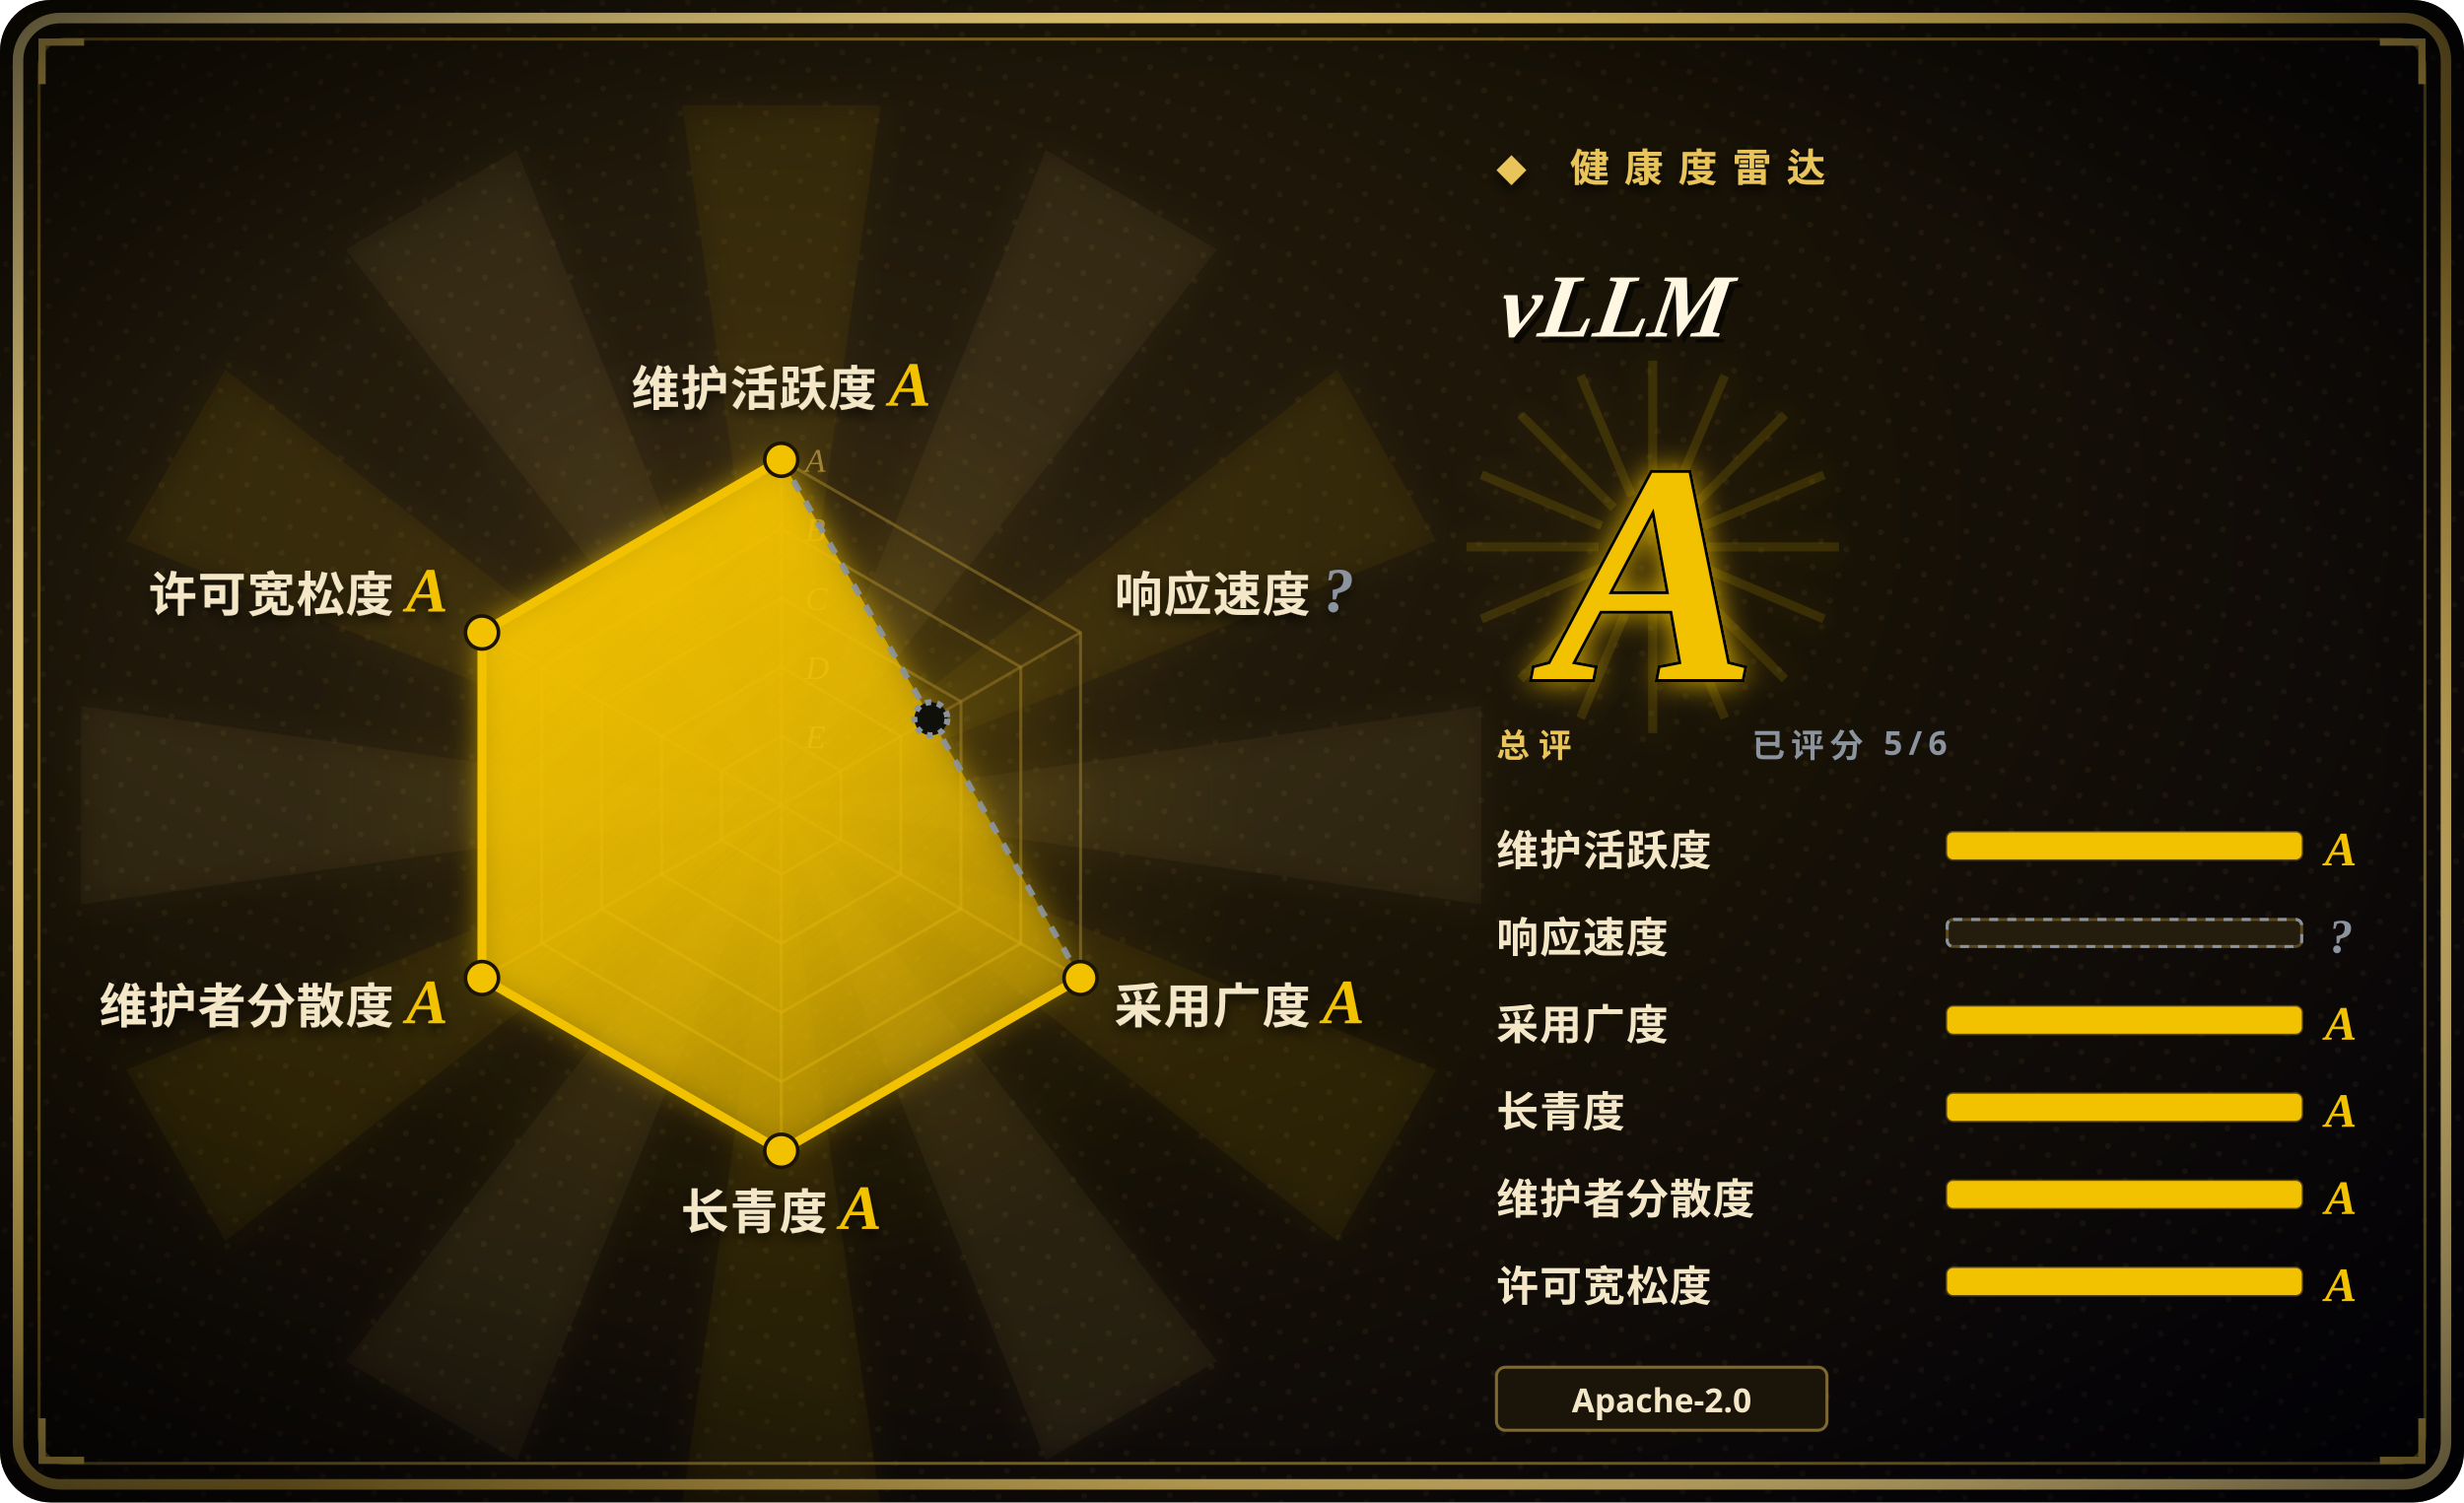
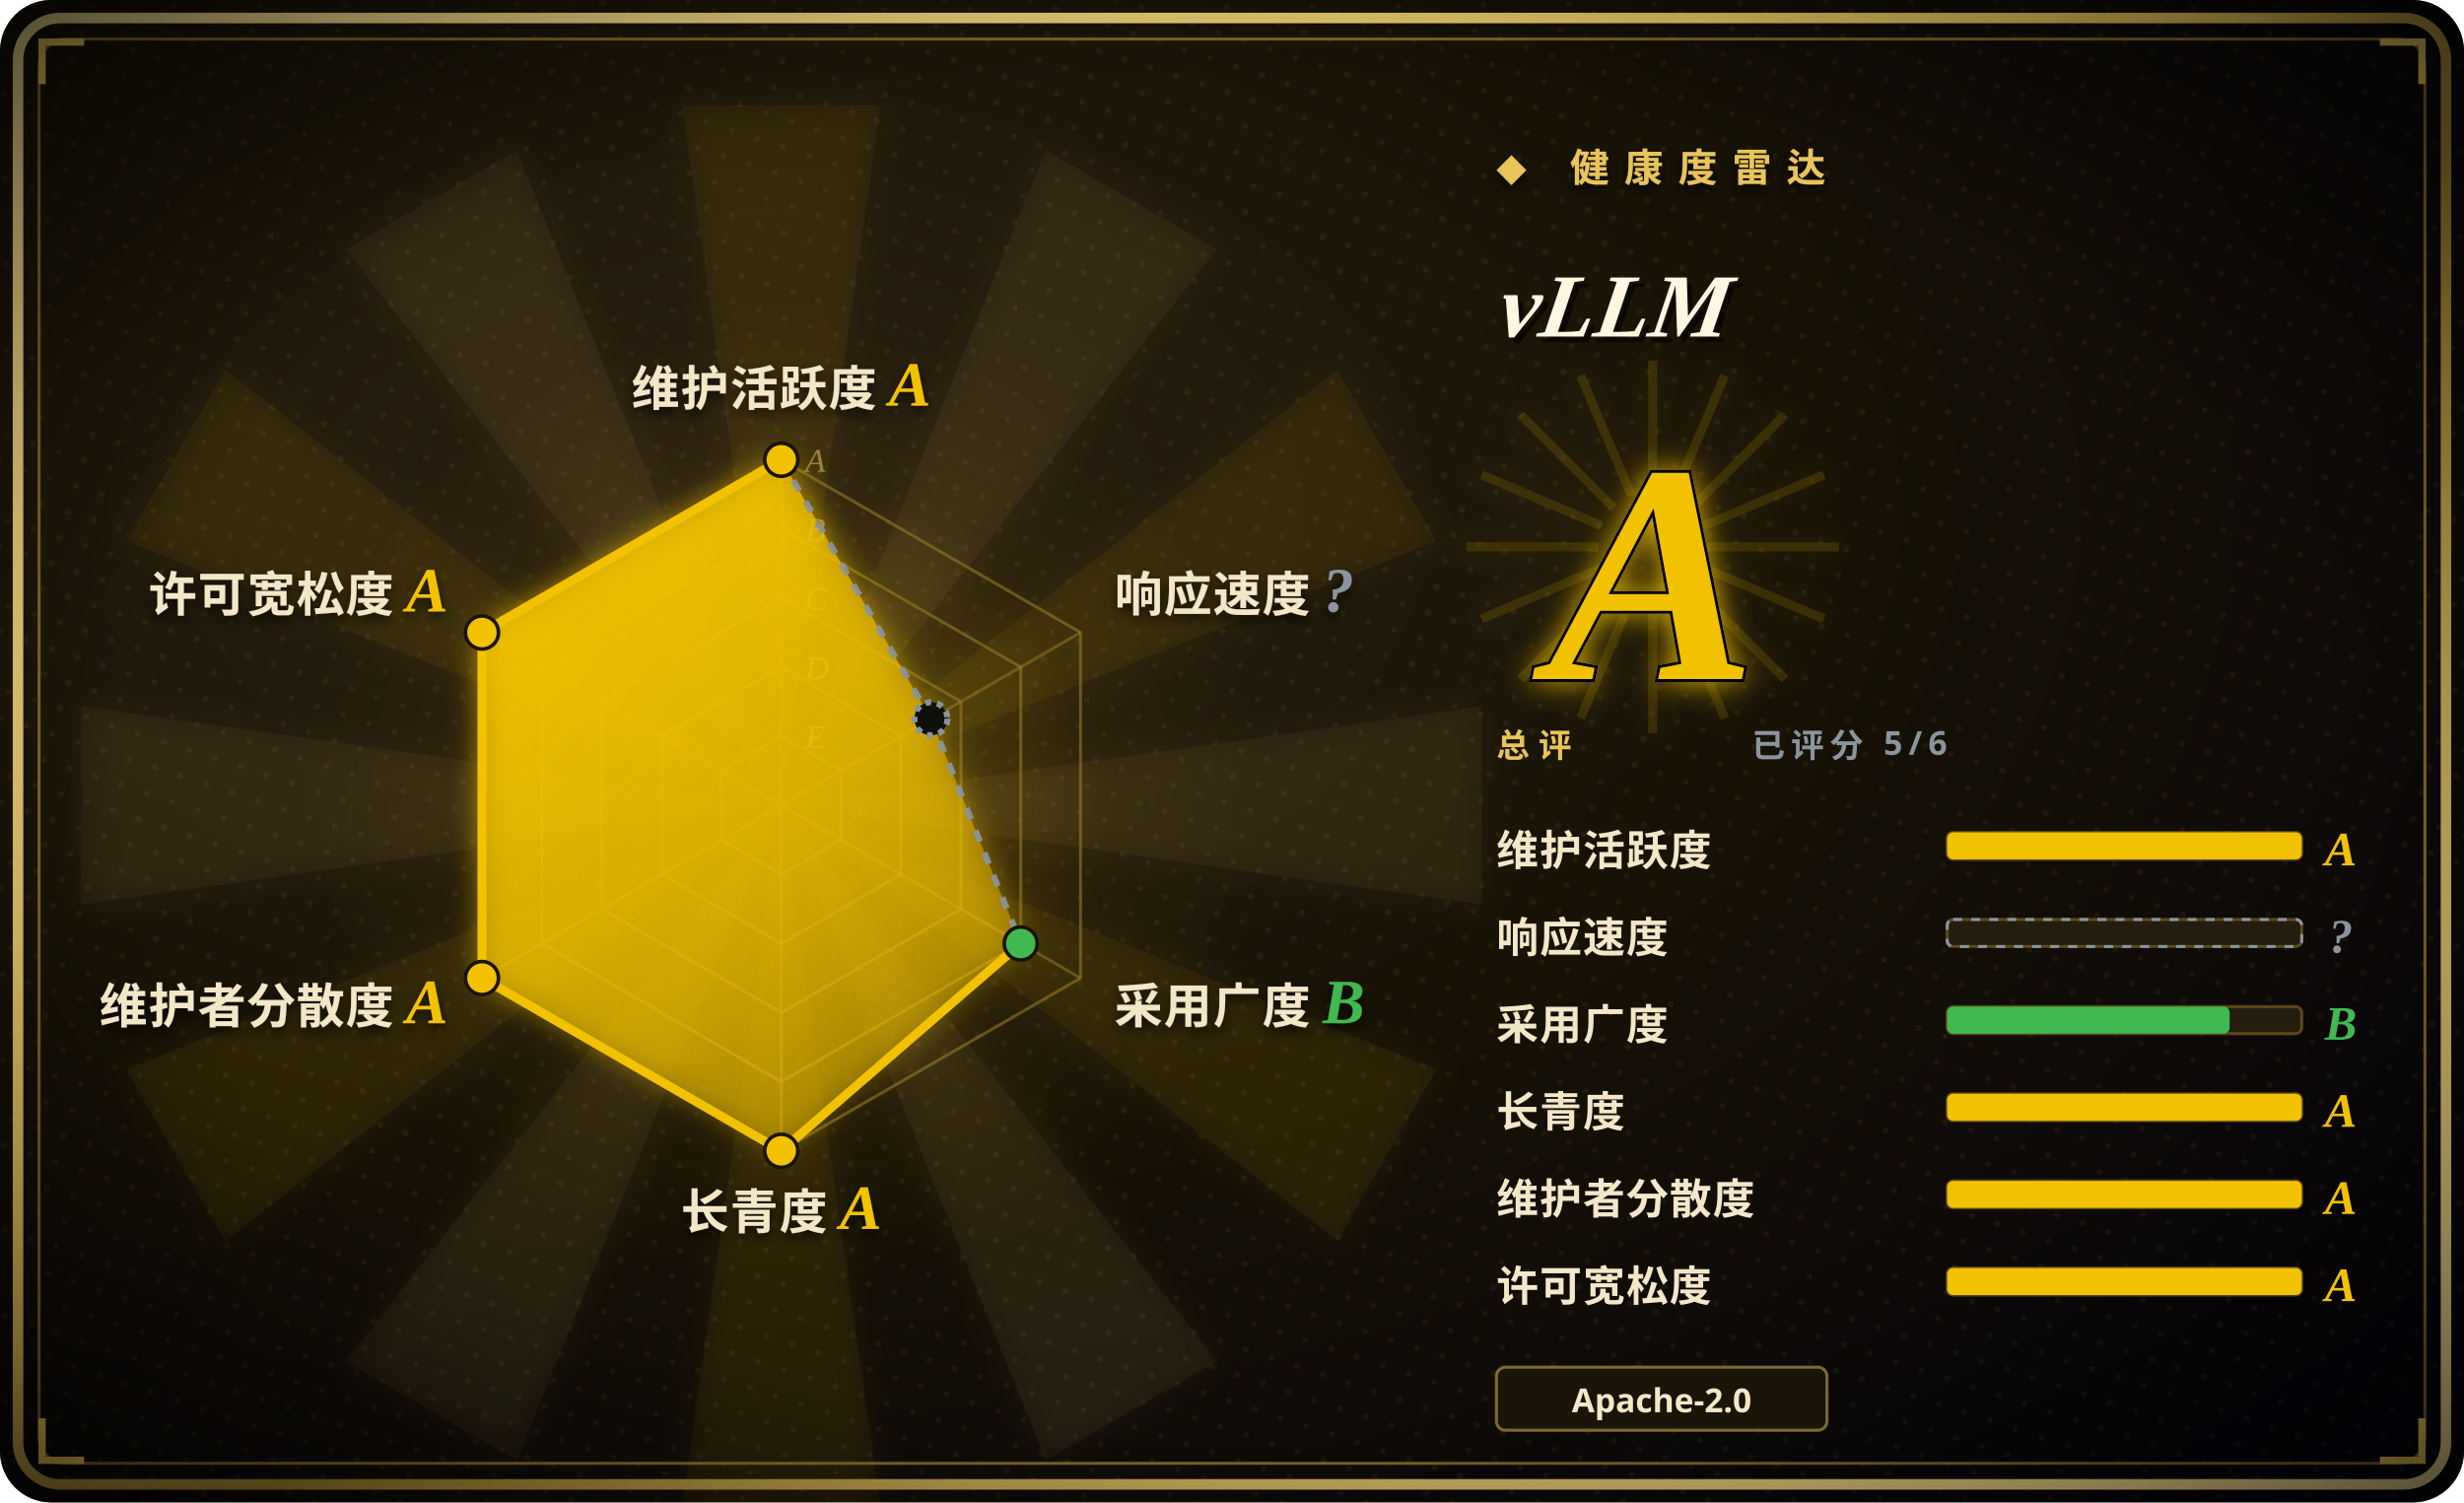
<svg xmlns="http://www.w3.org/2000/svg" width="820" height="500" viewBox="0 0 820 500">
  <defs>
    <radialGradient id="bg" cx="30%" cy="34%" r="90%">
      <stop offset="0%" stop-color="#2a2010" />
      <stop offset="48%" stop-color="#181206" />
      <stop offset="100%" stop-color="#05030a" />
    </radialGradient>
    <radialGradient id="vig" cx="50%" cy="50%" r="72%">
      <stop offset="62%" stop-color="#000000" stop-opacity="0" />
      <stop offset="100%" stop-color="#000000" stop-opacity="0.72" />
    </radialGradient>
    <linearGradient id="frame" x1="0" y1="0" x2="1" y2="1">
      <stop offset="0%" stop-color="#f6dd92" />
      <stop offset="45%" stop-color="#E8C45A" />
      <stop offset="55%" stop-color="#9c7d2a" />
      <stop offset="100%" stop-color="#f6dd92" />
    </linearGradient>
    <linearGradient id="poly" x1="0" y1="0" x2="0.7" y2="1">
      <stop offset="0%" stop-color="#F2C200" stop-opacity="0.92" />
      <stop offset="100%" stop-color="#F2C200" stop-opacity="0.34" />
    </linearGradient>
    <radialGradient id="halo" cx="50%" cy="50%" r="50%">
      <stop offset="0%" stop-color="#F2C200" stop-opacity="0.34" />
      <stop offset="68%" stop-color="#F2C200" stop-opacity="0.04" />
      <stop offset="100%" stop-color="#F2C200" stop-opacity="0" />
    </radialGradient>
    <filter id="glow" x="-60%" y="-60%" width="220%" height="220%">
      <feGaussianBlur stdDeviation="5" result="b" />
      <feMerge>
        <feMergeNode in="b" />
        <feMergeNode in="SourceGraphic" />
      </feMerge>
    </filter>
    <filter id="soft" x="-30%" y="-30%" width="160%" height="160%">
      <feDropShadow dx="0" dy="2" stdDeviation="2" flood-color="#000" flood-opacity="0.7" />
    </filter>
    <pattern id="halftone" width="9" height="9" patternUnits="userSpaceOnUse" patternTransform="rotate(18)">
      <circle cx="2" cy="2" r="1" fill="#E8C45A" fill-opacity="0.06" />
    </pattern>
  </defs>
  <rect width="820" height="500" rx="17" fill="url(#bg)" />
  <rect width="820" height="500" rx="17" fill="url(#halftone)" />
  <g opacity="0.5" filter="url(#glow)">
    <path d="M260,268 L493,235 L493,301 Z" fill="#E8C45A" fill-opacity="0.10" />
    <path d="M260,268 L478,356 L445,413 Z" fill="#F2C200" fill-opacity="0.10" />
    <path d="M260,268 L405,453 L348,486 Z" fill="#E8C45A" fill-opacity="0.10" />
    <path d="M260,268 L293,501 L227,501 Z" fill="#F2C200" fill-opacity="0.10" />
    <path d="M260,268 L172,486 L115,453 Z" fill="#E8C45A" fill-opacity="0.10" />
    <path d="M260,268 L75,413 L42,356 Z" fill="#F2C200" fill-opacity="0.10" />
    <path d="M260,268 L27,301 L27,235 Z" fill="#E8C45A" fill-opacity="0.10" />
    <path d="M260,268 L42,180 L75,123 Z" fill="#F2C200" fill-opacity="0.10" />
    <path d="M260,268 L115,83 L172,50 Z" fill="#E8C45A" fill-opacity="0.10" />
    <path d="M260,268 L227,35 L293,35 Z" fill="#F2C200" fill-opacity="0.10" />
    <path d="M260,268 L348,50 L405,83 Z" fill="#E8C45A" fill-opacity="0.10" />
    <path d="M260,268 L445,123 L478,180 Z" fill="#F2C200" fill-opacity="0.10" />
  </g>
  <circle cx="260" cy="268" r="161" fill="url(#halo)" />
  <rect x="6" y="6" width="808" height="488" rx="14" fill="none" stroke="url(#frame)" stroke-width="3.5" />
  <rect x="13" y="13" width="794" height="474" rx="9" fill="none" stroke="#9c7d2a" stroke-width="1" stroke-opacity="0.8" />
  <path d="M14,28 L14,14 L28,14" fill="none" stroke="#E8C45A" stroke-width="2.4" />
  <path d="M806,28 L806,14 L792,14" fill="none" stroke="#E8C45A" stroke-width="2.4" />
  <path d="M14,472 L14,486 L28,486" fill="none" stroke="#E8C45A" stroke-width="2.4" />
  <path d="M806,472 L806,486 L792,486" fill="none" stroke="#E8C45A" stroke-width="2.4" />
  <rect width="820" height="500" rx="17" fill="url(#vig)" />
  <polygon points="260.0,153.0 359.6,210.5 359.6,325.5 260.0,383.0 160.4,325.5 160.4,210.5" fill="none" stroke="#9c7d2a" stroke-opacity="0.55" stroke-width="1" />
  <polygon points="260.0,176.0 339.7,222.0 339.7,314.0 260.0,360.0 180.3,314.0 180.3,222.0" fill="none" stroke="#9c7d2a" stroke-opacity="0.55" stroke-width="1" />
  <polygon points="260.0,199.0 319.8,233.5 319.8,302.5 260.0,337.0 200.2,302.5 200.2,233.5" fill="none" stroke="#9c7d2a" stroke-opacity="0.55" stroke-width="1" />
  <polygon points="260.0,222.0 299.8,245.0 299.8,291.0 260.0,314.0 220.2,291.0 220.2,245.0" fill="none" stroke="#9c7d2a" stroke-opacity="0.55" stroke-width="1" />
  <polygon points="260.0,245.0 279.9,256.5 279.9,279.5 260.0,291.0 240.1,279.5 240.1,256.5" fill="none" stroke="#9c7d2a" stroke-opacity="0.55" stroke-width="1" />
  <line x1="260" y1="268" x2="260.0" y2="153.0" stroke="#9c7d2a" stroke-opacity="0.5" stroke-width="1" />
  <line x1="260" y1="268" x2="359.6" y2="210.5" stroke="#9c7d2a" stroke-opacity="0.5" stroke-width="1" />
  <line x1="260" y1="268" x2="359.6" y2="325.5" stroke="#9c7d2a" stroke-opacity="0.5" stroke-width="1" />
  <line x1="260" y1="268" x2="260.0" y2="383.0" stroke="#9c7d2a" stroke-opacity="0.5" stroke-width="1" />
  <line x1="260" y1="268" x2="160.4" y2="325.5" stroke="#9c7d2a" stroke-opacity="0.5" stroke-width="1" />
  <line x1="260" y1="268" x2="160.4" y2="210.5" stroke="#9c7d2a" stroke-opacity="0.5" stroke-width="1" />
  <text x="268" y="157.0" font-size="11" font-style="italic" fill="#E8C45A" fill-opacity="0.55" font-family="'Georgia','Times New Roman',serif">A</text>
  <text x="268" y="180.0" font-size="11" font-style="italic" fill="#E8C45A" fill-opacity="0.55" font-family="'Georgia','Times New Roman',serif">B</text>
  <text x="268" y="203.0" font-size="11" font-style="italic" fill="#E8C45A" fill-opacity="0.55" font-family="'Georgia','Times New Roman',serif">C</text>
  <text x="268" y="226.0" font-size="11" font-style="italic" fill="#E8C45A" fill-opacity="0.55" font-family="'Georgia','Times New Roman',serif">D</text>
  <text x="268" y="249.0" font-size="11" font-style="italic" fill="#E8C45A" fill-opacity="0.55" font-family="'Georgia','Times New Roman',serif">E</text>
-   <polygon points="260.0,153.0 309.8,239.2 359.6,325.5 260.0,383.0 160.4,325.5 160.4,210.5" fill="url(#poly)" filter="url(#glow)" />
+   <polygon points="260.0,153.0 309.8,239.2 339.7,314.0 260.0,383.0 160.4,325.5 160.4,210.5" fill="url(#poly)" filter="url(#glow)" />
  <line x1="260.0" y1="153.0" x2="309.8" y2="239.2" stroke="#8B949E" stroke-width="2" stroke-dasharray="4 4" stroke-opacity="0.92" />
-   <line x1="309.8" y1="239.2" x2="359.6" y2="325.5" stroke="#8B949E" stroke-width="2" stroke-dasharray="4 4" stroke-opacity="0.92" />
-   <line x1="359.6" y1="325.5" x2="260.0" y2="383.0" stroke="#F2C200" stroke-width="3" />
+   <line x1="309.8" y1="239.2" x2="339.7" y2="314.0" stroke="#8B949E" stroke-width="2" stroke-dasharray="4 4" stroke-opacity="0.92" />
+   <line x1="339.7" y1="314.0" x2="260.0" y2="383.0" stroke="#F2C200" stroke-width="3" />
  <line x1="260.0" y1="383.0" x2="160.4" y2="325.5" stroke="#F2C200" stroke-width="3" />
  <line x1="160.4" y1="325.5" x2="160.4" y2="210.5" stroke="#F2C200" stroke-width="3" />
  <line x1="160.4" y1="210.5" x2="260.0" y2="153.0" stroke="#F2C200" stroke-width="3" />
  <circle cx="260.0" cy="153.0" r="5.5" fill="#F2C200" stroke="#1a1306" stroke-width="1.2" />
  <circle cx="309.8" cy="239.2" r="5.5" fill="#10100b" stroke="#8B949E" stroke-width="2" stroke-dasharray="2 2" />
-   <circle cx="359.6" cy="325.5" r="5.5" fill="#F2C200" stroke="#1a1306" stroke-width="1.2" />
+   <circle cx="339.7" cy="314.0" r="5.5" fill="#3FB950" stroke="#1a1306" stroke-width="1.2" />
  <circle cx="260.0" cy="383.0" r="5.5" fill="#F2C200" stroke="#1a1306" stroke-width="1.2" />
  <circle cx="160.4" cy="325.5" r="5.5" fill="#F2C200" stroke="#1a1306" stroke-width="1.2" />
  <circle cx="160.4" cy="210.5" r="5.5" fill="#F2C200" stroke="#1a1306" stroke-width="1.2" />
  <text x="260.0" y="135.0" font-size="16" font-weight="900" fill="#f3e7c8" text-anchor="middle" font-family="'PingFang SC','Hiragino Sans GB','Heiti SC','Microsoft YaHei',sans-serif" letter-spacing="0.4" filter="url(#soft)">维护活跃度 <tspan fill="#F2C200" font-family="'Georgia','Times New Roman',serif" font-style="italic" font-size="21">A</tspan>
  </text>
  <text x="370.9" y="203.5" font-size="16" font-weight="900" fill="#f3e7c8" text-anchor="start" font-family="'PingFang SC','Hiragino Sans GB','Heiti SC','Microsoft YaHei',sans-serif" letter-spacing="0.4" filter="url(#soft)">响应速度 <tspan fill="#8B949E" font-family="'Georgia','Times New Roman',serif" font-style="italic" font-size="21">?</tspan>
  </text>
-   <text x="370.9" y="340.5" font-size="16" font-weight="900" fill="#f3e7c8" text-anchor="start" font-family="'PingFang SC','Hiragino Sans GB','Heiti SC','Microsoft YaHei',sans-serif" letter-spacing="0.4" filter="url(#soft)">采用广度 <tspan fill="#F2C200" font-family="'Georgia','Times New Roman',serif" font-style="italic" font-size="21">A</tspan>
+   <text x="370.9" y="340.5" font-size="16" font-weight="900" fill="#f3e7c8" text-anchor="start" font-family="'PingFang SC','Hiragino Sans GB','Heiti SC','Microsoft YaHei',sans-serif" letter-spacing="0.4" filter="url(#soft)">采用广度 <tspan fill="#3FB950" font-family="'Georgia','Times New Roman',serif" font-style="italic" font-size="21">B</tspan>
  </text>
  <text x="260.0" y="409.0" font-size="16" font-weight="900" fill="#f3e7c8" text-anchor="middle" font-family="'PingFang SC','Hiragino Sans GB','Heiti SC','Microsoft YaHei',sans-serif" letter-spacing="0.4" filter="url(#soft)">长青度 <tspan fill="#F2C200" font-family="'Georgia','Times New Roman',serif" font-style="italic" font-size="21">A</tspan>
  </text>
  <text x="149.1" y="340.5" font-size="16" font-weight="900" fill="#f3e7c8" text-anchor="end" font-family="'PingFang SC','Hiragino Sans GB','Heiti SC','Microsoft YaHei',sans-serif" letter-spacing="0.4" filter="url(#soft)">维护者分散度 <tspan fill="#F2C200" font-family="'Georgia','Times New Roman',serif" font-style="italic" font-size="21">A</tspan>
  </text>
  <text x="149.1" y="203.5" font-size="16" font-weight="900" fill="#f3e7c8" text-anchor="end" font-family="'PingFang SC','Hiragino Sans GB','Heiti SC','Microsoft YaHei',sans-serif" letter-spacing="0.4" filter="url(#soft)">许可宽松度 <tspan fill="#F2C200" font-family="'Georgia','Times New Roman',serif" font-style="italic" font-size="21">A</tspan>
  </text>
  <text x="498" y="60" font-size="13" letter-spacing="5" fill="#E8C45A" font-weight="900" font-family="'PingFang SC','Hiragino Sans GB','Heiti SC','Microsoft YaHei',sans-serif" filter="url(#soft)">◆ 健康度雷达</text>
  <g transform="translate(498,112) skewX(-9)">
    <text x="2" y="2" font-size="30" font-weight="900" font-style="italic" fill="#000" fill-opacity="0.6" font-family="'Georgia','Times New Roman',serif">vLLM</text>
    <text x="0" y="0" font-size="30" font-weight="900" font-style="italic" fill="#fff7e2" font-family="'Georgia','Times New Roman',serif">vLLM</text>
  </g>
  <line x1="498" y1="124" x2="648" y2="124" stroke="url(#frame)" stroke-width="2" />
  <g opacity="0.85" filter="url(#glow)">
    <line x1="568" y1="182" x2="612" y2="182" stroke="#F2C200" stroke-opacity="0.16" stroke-width="3" />
    <line x1="567" y1="189" x2="607" y2="206" stroke="#F2C200" stroke-opacity="0.16" stroke-width="3" />
    <line x1="563" y1="195" x2="594" y2="226" stroke="#F2C200" stroke-opacity="0.16" stroke-width="3" />
    <line x1="557" y1="199" x2="574" y2="239" stroke="#F2C200" stroke-opacity="0.16" stroke-width="3" />
    <line x1="550" y1="200" x2="550" y2="244" stroke="#F2C200" stroke-opacity="0.16" stroke-width="3" />
    <line x1="543" y1="199" x2="526" y2="239" stroke="#F2C200" stroke-opacity="0.16" stroke-width="3" />
    <line x1="537" y1="195" x2="506" y2="226" stroke="#F2C200" stroke-opacity="0.16" stroke-width="3" />
    <line x1="533" y1="189" x2="493" y2="206" stroke="#F2C200" stroke-opacity="0.16" stroke-width="3" />
    <line x1="532" y1="182" x2="488" y2="182" stroke="#F2C200" stroke-opacity="0.16" stroke-width="3" />
    <line x1="533" y1="175" x2="493" y2="158" stroke="#F2C200" stroke-opacity="0.16" stroke-width="3" />
    <line x1="537" y1="169" x2="506" y2="138" stroke="#F2C200" stroke-opacity="0.16" stroke-width="3" />
    <line x1="543" y1="165" x2="526" y2="125" stroke="#F2C200" stroke-opacity="0.16" stroke-width="3" />
    <line x1="550" y1="164" x2="550" y2="120" stroke="#F2C200" stroke-opacity="0.16" stroke-width="3" />
    <line x1="557" y1="165" x2="574" y2="125" stroke="#F2C200" stroke-opacity="0.16" stroke-width="3" />
    <line x1="563" y1="169" x2="594" y2="138" stroke="#F2C200" stroke-opacity="0.16" stroke-width="3" />
    <line x1="567" y1="175" x2="607" y2="158" stroke="#F2C200" stroke-opacity="0.16" stroke-width="3" />
  </g>
  <text x="550" y="226" font-size="104" font-weight="900" font-style="italic" text-anchor="middle" fill="#F2C200" stroke="#000" stroke-width="2" paint-order="stroke" font-family="'Georgia','Times New Roman',serif" filter="url(#glow)">A</text>
  <text x="498" y="252" font-size="11" letter-spacing="3" fill="#E8C45A" font-family="'PingFang SC','Hiragino Sans GB','Heiti SC','Microsoft YaHei',sans-serif" font-weight="900">总评</text>
  <text x="648" y="252" font-size="11" letter-spacing="2" fill="#8B949E" font-family="'PingFang SC','Hiragino Sans GB','Heiti SC','Microsoft YaHei',sans-serif" font-weight="900" text-anchor="end">已评分 5/6</text>
  <text x="498" y="288" font-size="14" font-weight="900" fill="#f3e7c8" font-family="'PingFang SC','Hiragino Sans GB','Heiti SC','Microsoft YaHei',sans-serif" letter-spacing="0.4">维护活跃度</text>
  <rect x="648" y="277" width="118" height="9" rx="2" fill="#241d0e" stroke="#9c7d2a" stroke-opacity="0.5" />
  <rect x="648" y="277" width="118" height="9" rx="2" fill="#F2C200" />
  <text x="779" y="288" font-size="16" font-weight="900" font-style="italic" fill="#F2C200" font-family="'Georgia','Times New Roman',serif" text-anchor="middle">A</text>
  <text x="498" y="317" font-size="14" font-weight="900" fill="#f3e7c8" font-family="'PingFang SC','Hiragino Sans GB','Heiti SC','Microsoft YaHei',sans-serif" letter-spacing="0.4">响应速度</text>
  <rect x="648" y="306" width="118" height="9" rx="2" fill="#241d0e" stroke="#9c7d2a" stroke-opacity="0.5" />
  <rect x="648" y="306" width="118" height="9" rx="2" fill="none" stroke="#8B949E" stroke-dasharray="3 3" />
  <text x="779" y="317" font-size="16" font-weight="900" font-style="italic" fill="#8B949E" font-family="'Georgia','Times New Roman',serif" text-anchor="middle">?</text>
  <text x="498" y="346" font-size="14" font-weight="900" fill="#f3e7c8" font-family="'PingFang SC','Hiragino Sans GB','Heiti SC','Microsoft YaHei',sans-serif" letter-spacing="0.4">采用广度</text>
  <rect x="648" y="335" width="118" height="9" rx="2" fill="#241d0e" stroke="#9c7d2a" stroke-opacity="0.5" />
-   <rect x="648" y="335" width="118" height="9" rx="2" fill="#F2C200" />
-   <text x="779" y="346" font-size="16" font-weight="900" font-style="italic" fill="#F2C200" font-family="'Georgia','Times New Roman',serif" text-anchor="middle">A</text>
+   <rect x="648" y="335" width="94" height="9" rx="2" fill="#3FB950" />
+   <text x="779" y="346" font-size="16" font-weight="900" font-style="italic" fill="#3FB950" font-family="'Georgia','Times New Roman',serif" text-anchor="middle">B</text>
  <text x="498" y="375" font-size="14" font-weight="900" fill="#f3e7c8" font-family="'PingFang SC','Hiragino Sans GB','Heiti SC','Microsoft YaHei',sans-serif" letter-spacing="0.4">长青度</text>
  <rect x="648" y="364" width="118" height="9" rx="2" fill="#241d0e" stroke="#9c7d2a" stroke-opacity="0.5" />
  <rect x="648" y="364" width="118" height="9" rx="2" fill="#F2C200" />
  <text x="779" y="375" font-size="16" font-weight="900" font-style="italic" fill="#F2C200" font-family="'Georgia','Times New Roman',serif" text-anchor="middle">A</text>
  <text x="498" y="404" font-size="14" font-weight="900" fill="#f3e7c8" font-family="'PingFang SC','Hiragino Sans GB','Heiti SC','Microsoft YaHei',sans-serif" letter-spacing="0.4">维护者分散度</text>
  <rect x="648" y="393" width="118" height="9" rx="2" fill="#241d0e" stroke="#9c7d2a" stroke-opacity="0.5" />
  <rect x="648" y="393" width="118" height="9" rx="2" fill="#F2C200" />
  <text x="779" y="404" font-size="16" font-weight="900" font-style="italic" fill="#F2C200" font-family="'Georgia','Times New Roman',serif" text-anchor="middle">A</text>
  <text x="498" y="433" font-size="14" font-weight="900" fill="#f3e7c8" font-family="'PingFang SC','Hiragino Sans GB','Heiti SC','Microsoft YaHei',sans-serif" letter-spacing="0.4">许可宽松度</text>
  <rect x="648" y="422" width="118" height="9" rx="2" fill="#241d0e" stroke="#9c7d2a" stroke-opacity="0.5" />
  <rect x="648" y="422" width="118" height="9" rx="2" fill="#F2C200" />
  <text x="779" y="433" font-size="16" font-weight="900" font-style="italic" fill="#F2C200" font-family="'Georgia','Times New Roman',serif" text-anchor="middle">A</text>
  <rect x="498" y="455" width="110" height="21" rx="3" fill="#1b1408" stroke="#E8C45A" stroke-opacity="0.5" />
  <text x="553.0" y="470" font-size="11" font-weight="700" fill="#f3e7c8" text-anchor="middle" font-family="'PingFang SC','Hiragino Sans GB','Heiti SC','Microsoft YaHei',sans-serif">Apache-2.0</text>
</svg>
